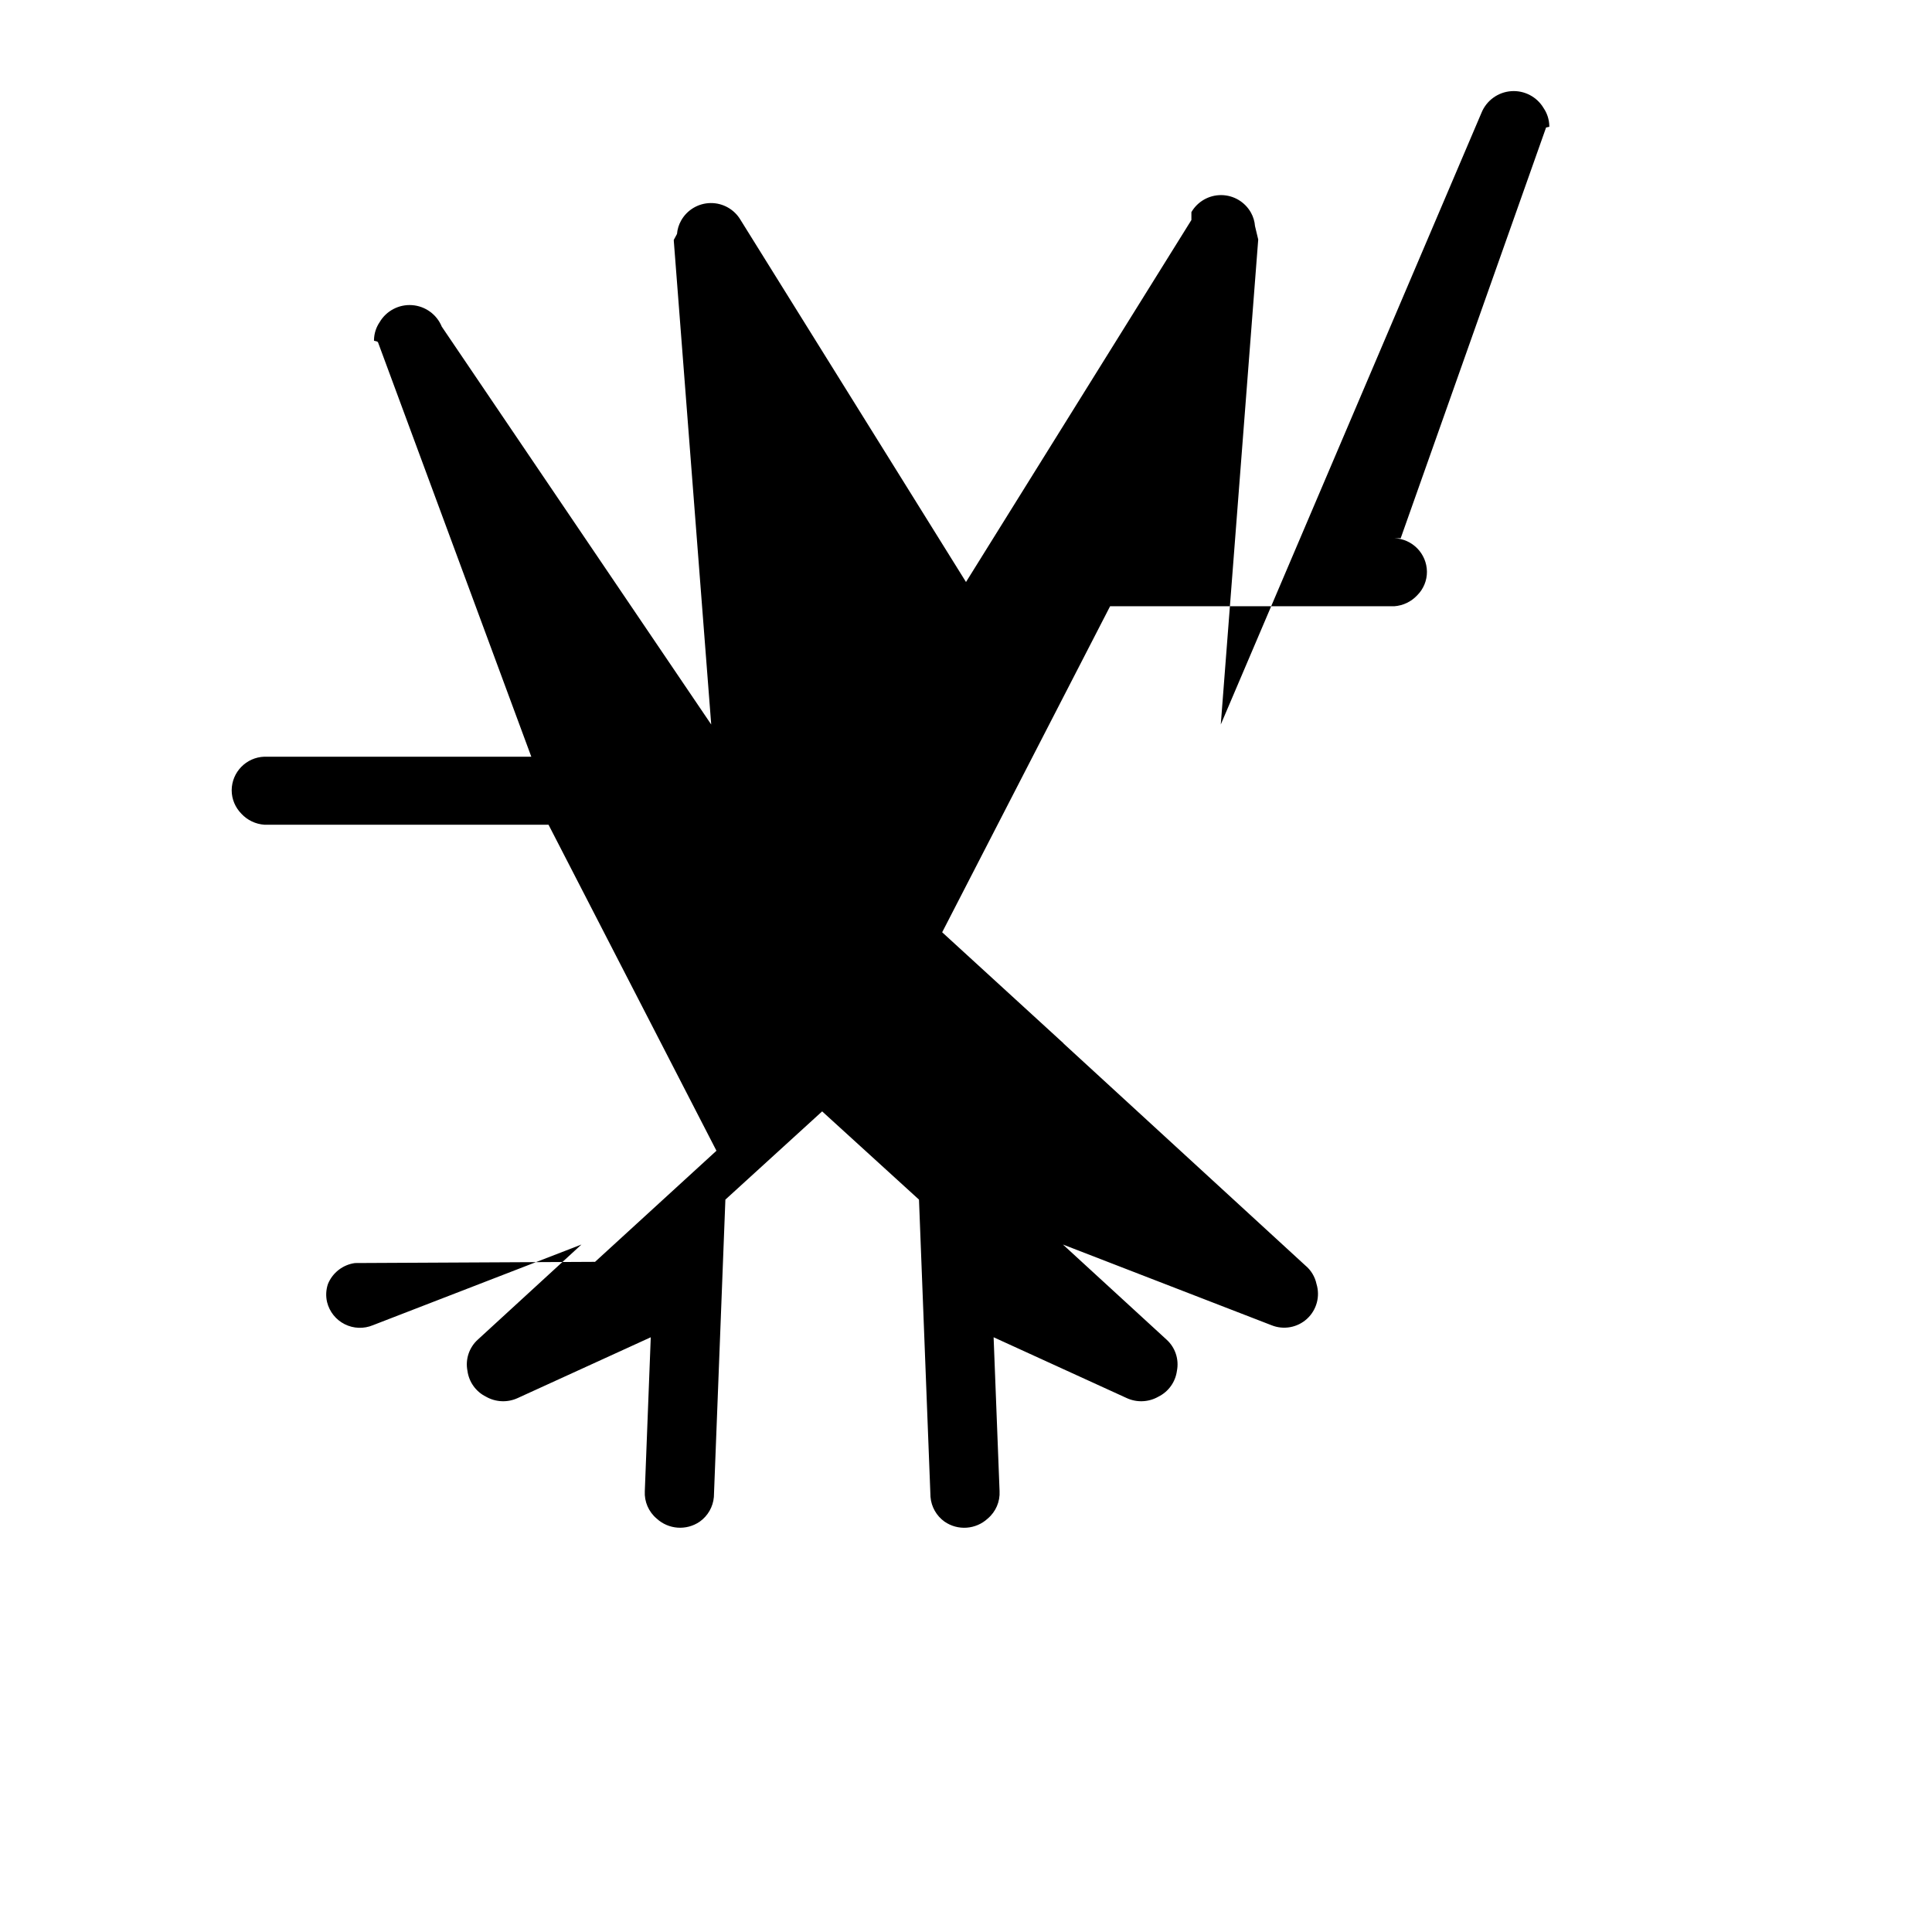
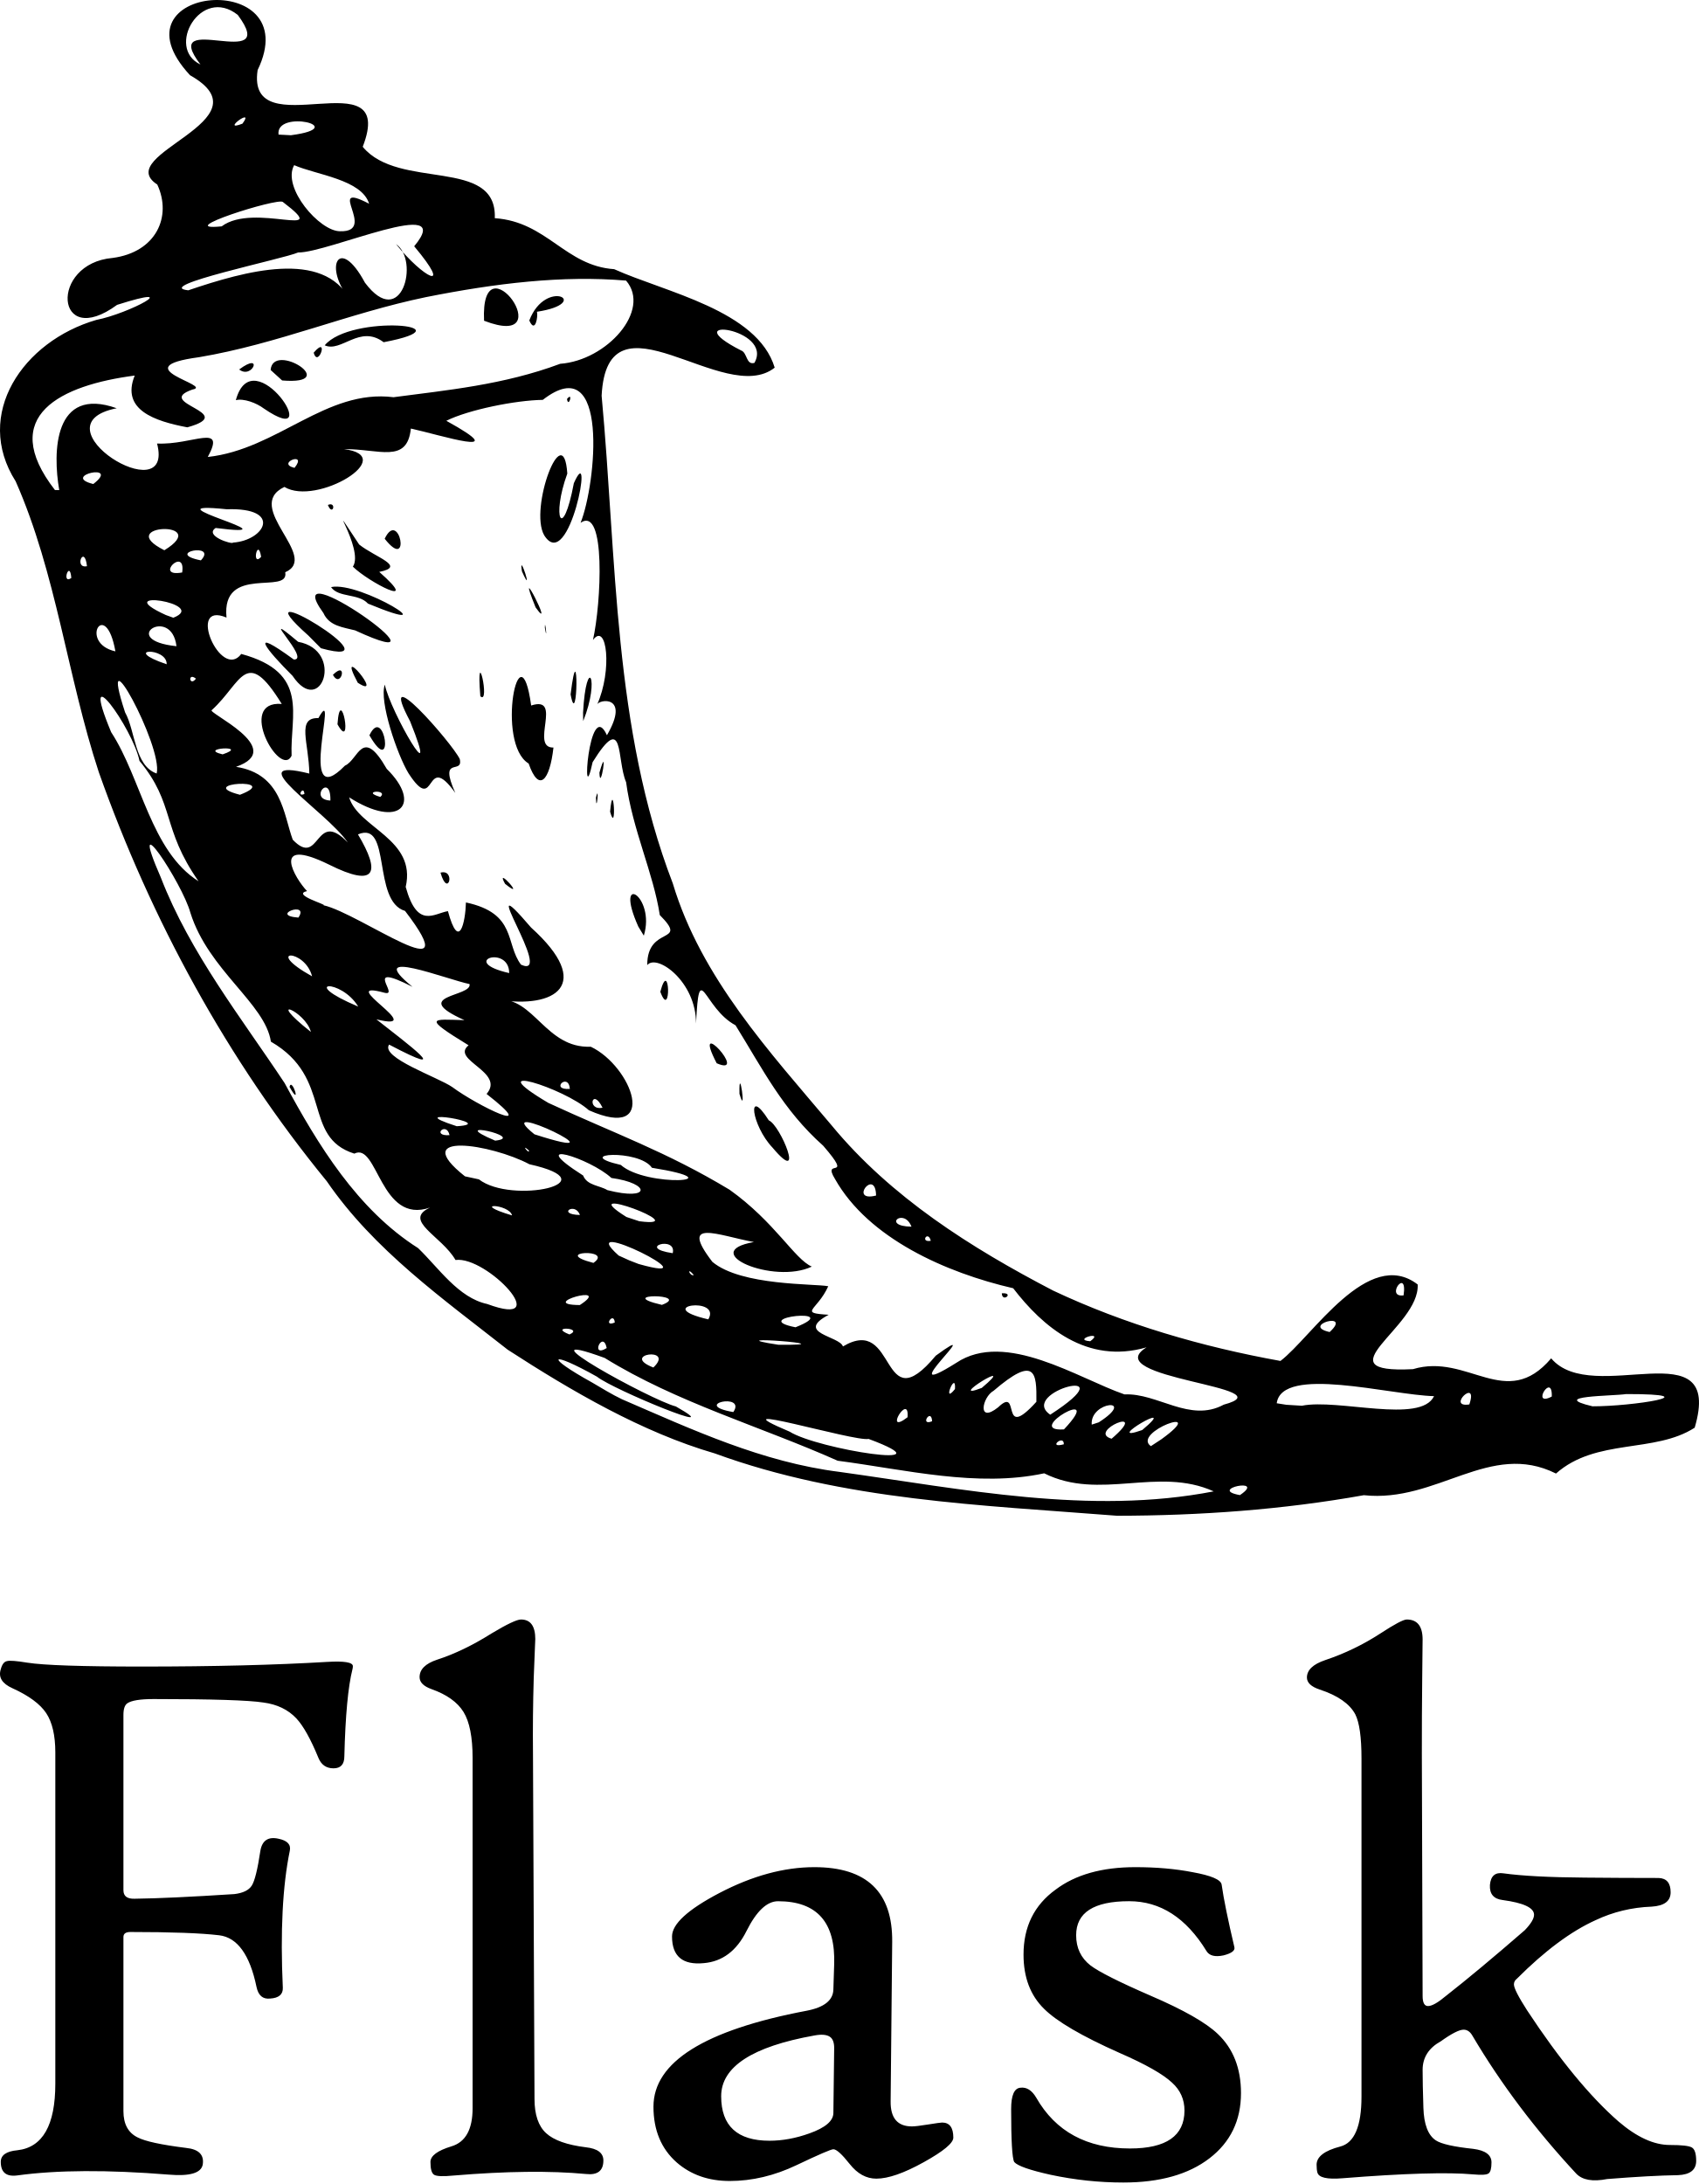
- <svg xmlns="http://www.w3.org/2000/svg" fill="#000000" role="img" viewBox="0 0 24 24">
-   <path d="M14.8 2.733 12 7.23 9.2 2.733a.426.426 0 0 0-.739.007.404.404 0 0 0-.051.166L8.37 2.98v.01L8.835 9 5.488 4.058a.432.432 0 0 0-.772-.056.407.407 0 0 0-.07.22v.011l.04.01.01.01L6.6 9.4H3.284a.42.42 0 0 0-.406.416c0 .114.046.216.121.293a.43.43 0 0 0 .285.136h3.53l2.086 4.05-1.508 1.38v.002l-.003-.002L4.41 15.69a.425.425 0 0 0-.336.26.409.409 0 0 0-.011.225.42.42 0 0 0 .57.287l2.59-1.002-1.286 1.18a.415.415 0 0 0-.13.39.42.42 0 0 0 .23.32.43.43 0 0 0 .392.018l1.655-.756-.074 1.912a.415.415 0 0 0 .147.34.43.43 0 0 0 .536.038.42.42 0 0 0 .175-.306l.143-3.694 1.202-1.096 1.203 1.096.143 3.694a.42.42 0 0 0 .174.306.43.43 0 0 0 .537-.038.415.415 0 0 0 .147-.34l-.074-1.912 1.655.756a.43.43 0 0 0 .392-.018.42.42 0 0 0 .23-.32.415.415 0 0 0-.13-.39l-1.286-1.18 2.59 1.002a.42.42 0 0 0 .56-.512.409.409 0 0 0-.14-.231l-3.002-2.756v-.002l-1.508-1.38 2.086-4.05h3.53a.43.43 0 0 0 .285-.136.41.41 0 0 0 .121-.293.421.421 0 0 0-.406-.416H17.4l1.806-5.102.04-.009v-.011a.408.408 0 0 0-.07-.22.432.432 0 0 0-.772.056L15.165 9l.465-6.023v-.002l-.04-.167a.404.404 0 0 0-.05-.166.426.426 0 0 0-.74-.007Z" />
+ <svg xmlns="http://www.w3.org/2000/svg" width="1945" height="2500" viewBox="0 0 256 329" preserveAspectRatio="xMinYMin meet">
+   <path d="M76.501 203.351c-9.75-7.67-20.153-15.02-27.26-25.377-14.961-18.264-26.477-39.405-34.35-61.625-4.76-14.45-6.39-29.941-12.53-43.83-6.414-10.091 1.105-21.114 12.157-24.32 4.917-.948 13.568-5.59 3.125-2.268-9.364 6.866-10.266-6.24-.666-7.07 6.552-.869 8.964-6.23 6.721-11.056-7.036-4.59 17.055-9.626 4.932-16.473-12.62-13.62 17.66-16.242 10.188-.771-1.786 11.895 21.166-2.185 15.836 11.554 5.415 6.599 20.272 1.505 19.899 10.757 7.886.542 10.593 7.173 17.988 7.683 7.677 3.466 21.58 6.192 24.188 14.837-7.61 6.023-25.227-12.443-26.078 4.232 2.302 24.638 1.715 50.017 10.726 73.478 4.262 14.204 14.6 25.385 23.931 36.45 8.933 10.834 21.03 18.466 33.363 24.887 10.815 5.1 22.475 8.48 34.265 10.606 4.78-3.656 13.221-17.25 20.675-11.522.36 6.449-14.796 13.471-.711 12.758 8.278-2.498 14.013 6.394 20.826-1.629 6.278 7.436 26.09-4.747 21.625 10.45-6.042 3.898-14.85 1.543-20.898 6.906-9.972-4.983-17.912 4.453-28.956 3.263-12.26 2.196-24.738 3.08-37.167 3.098-20.396-1.609-41.222-2.288-60.624-9.39-10.933-3.176-21.598-9.402-31.205-15.628zm17.224 7.468c10.672 4.61 21.109 9.475 32.807 10.946 18.558 2.577 37.723 6.552 56.346 2.93-8.428-3.805-17.145 1.478-25.541-2.72-10.07 2.164-20.878-.556-31.12-1.897-11.64-5.184-24.206-8.748-35.107-15.485-13.628-4.975 7.043 6.383 10.724 7.306 8.514 4.83-9.365-2.48-11.89-4.487-7.132-4.002-8.04-3.165-.704.896 1.477.864 2.936 1.773 4.485 2.511zm-20.31-14.353c10.345 3.832-.046-7.272-4.78-6.63-2.1-3.643-8.023-5.945-3.845-7.9-7.513 2.61-7.873-9.92-11.403-8.127-7.952-2.511-3.094-11.405-12.569-16.87-.864-5.756-9.41-10.745-12.13-19.423-1.203-4.446-9.658-17.203-4.466-5.33 4.42 11.43 12.195 21.227 18.669 31.003 5.022 9.31 10.96 19.048 20.108 24.855 3.087 2.962 6.061 7.493 10.415 8.422zm-29.791-32.715c.358-1.563 1.89 3.38 0 0zm42.183 37.305c2.288-1.026-3.296-1.294 0 0zm5.61 2.048c-.581-2.826-2.563 1.582 0 0zm7.03 2.93c3.341-3.187-5.16-2.01 0 0zm12.045 6.713c2.033-3.001-6.507-1.13 0 0zm-23.128-16.123c5.19-3.362-6.716-.047 0 0zm5.27 2.628c-.151-1.773-1.877.797 0 0zm26.345 16.445c4.237 2.675 24.738 5.859 11.902 1.098-2.153.452-23.803-6.127-11.902-1.098zM77.156 183.12c-.412-1.777-6.58-1.968 0 0zm12.26 7.155c3.197-2.23-6.624-1.72 0 0zm10.318 6.323c4.584-1.726-7.427-1.733 0 0zM72.16 177.686c4.97 3.811 20.05.49 7.611-2.275-5.656-3.015-18.407-5.08-9.715 1.818l2.104.457zm34.566 21.095c2.072-3.525-8.685-2.015 0 0zm-10.503-8.345c12.15 3.434-10.22-7.69-3-1.268l1.603.726 1.397.542zm21.058 12.17c11.508.11-10.398-1.588 0 0zm-49.547-31.578c-.452-2.144-2.838.178 0 0zm69.013 42.498c.307-3.87-3.754 2.884 0 0zm-49.37-30.472c-.7-2.04-3.596-.085 0 0zm-18.552-13.372c6.606-.398-9.05-2.91 0 0zm-21.978-14.204c-.823-3.17-7.186-5.694 0 0zm57.695 36.614c-1.21-1.381-.57.3 0 0zm35.905 22.037c-.11-2.113-1.955.796 0 0zm-39.083-25.32c.648-2.72-5.636-.825 0 0zm-26.752-16.956c4.918-.524-7.88-3.322 0 0zm45.252 28.119c7.663-3.035-7.468-1.479 0 0zm-23.535-15.975c8.827 1.136-10.508-6.01-1.942-.642l1.942.642zm30.68 18.864c8.247-4.923 5.527 11.542 13.989 1.393 8.343-6.094-7.207 7.533 3.073 1.086 7.441-4.977 18.426 2.36 25.365 4.747 4.988-.242 9.841 4.316 14.96 1.542 9.848-2.655-19.263-3.935-11.633-8.638-9.01 2.624-15.666-3.125-20.1-8.899-10.11-2.335-21.795-7.5-26.843-16.452-2.06-3.354 2.97.478-1.778-5.015-6.088-5.415-9.128-11.569-13.216-18.153-4.885-2.603-5.46-10.273-5.951-.254.04-6.324-5.898-10.581-7.35-8.815-.026-6.089 6.357-3.035 1.89-7.54-.96-6.311-4.126-12.888-5.075-20.016-1.476-3.433-.21-10.789-5.047-3.015-1.76 8.22-.582-10.096 2.158-4.06 3.596-6.16-1.296-5.435-1.492-4.584 2.342-5.198 1.485-12.575-.614-9.763 1.249-5.513 1.975-20.284-1.863-17.662 2.327-5.767 4.414-26.38-5.697-18.518-4.093.058-11.187 1.485-14.535 3.152 10.508 5.794-1.06 2.092-5.343 1.17-.556 5.362-4.793 3.047-10.09 3.099 8.462 1.046-4.12 8.65-8.964 5.696-6.304 3.008 5.434 10.528.124 12.855.655 3.499-9.652-1.267-8.847 6.828-6.115-2.578-.837 9.599 2.223 5.48 10.404 2.818 7.324 9.233 7.585 15.333-1.694 3.55-8.37-8.35-1.485-7.8-5.434-8.823-6.008-3.192-10.521.908-1.046.295 11.509 5.832 3.63 8.566 6.931 1.073 7.134 7.141 8.547 10.98 4.165 4.34 3.307-4.795 8.298.425-3.16-4.65-16.715-13.1-5.8-10.39-.06-4.676-1.976-8.45 1.372-8.359 3.316-5.996-3.472 14.792 3.996 7.168 2.065-.902 2.583-6.003 6.297.484 5.394 5.31 1.949 9.153-5.663 4.289 1.36 4.623 10.181 6.27 8.52 13.497 1.758 6.356 4.218 4.014 6.362 3.648 1.68 6.173 2.637 1.635 2.715-1.308 7.696 1.65 5.891 6.2 8.303 9.378 5.303 2.392-7.591-16.224 1.512-5.598 9.578 8.651 3.596 12.26-5.002 10.875 5.44-.44 7.191 7.357 14 7.082 6.205 2.955 10.41 14.294-.288 9.572-3.708-3.348-16.846-7.474-6.114-1.111 9.9 4.59 17.773 7.33 27.326 13.092 6.834 4.878 9.788 10.467 12.378 11.574-5.747 2.745-17.314-2.191-8.723-3.701-5.362-.975-11.39-3.688-6.258 2.988 4.368 3.649 15.465 3.262 17.46 3.674-1.687 3.715-4.583 4.01.065 4.297-5.186 2.766 1.668 3.198 2.145 4.773zm-10.606-29.955c-3.158-3.302-3.975-9.481-.562-4.108 1.753.707 5.605 10.105.562 4.108zm34.547 21.945c1.968-.13.058 1.496 0 0zm-39.528-30.04c-.126-4.99 1.136 3.85 0 0zm-3.434-4.617c-3.975-7.67 5.002 2.171 0 0zm-41.615-28.719c2.335-.623 1.151 3.987 0 0zm33.121 17.949c1.432-5.382 1.681 4.513 0 0zm-23.397-16.27c-1.647-2.968 3.447 2.787 0 0zm20.075 6.435c-3.76-8.422 2.668-4.604.837 1.38l-.837-1.38zm-34.624-23.09c-1.68-2.765-4.46-10.874-3.564-13.351.804 4.034 8.573 17.354 3.805 5.519-5.263-9.92 6.298 3.216 7.488 5.695.556 2.459-3.25-.673-.674 5.1-4.701-6.572-2.773 3.63-7.055-2.963zm-10.698-7.375c.438-6.428 2.446 4.407 0 0zm4.813 1.66c2.295-4.85 3.89 6.762 0 0zm-11.581-8.957c-3.983-3.964-6.867-7.612.189-2.46 2.714.105-6.041-8.297.655-2.668 7.035 1.283 3.471 11.543-.844 5.128zm6.081-.157c2.316-2.295 1.23 2.256 0 0zm3.747 1.196c-3.512-6.572 4.257 2.76 0 0zm-7.441-7.107c-11.58-10.314 14.549 5.387 1.89 1.908l-1.89-1.908zm33.185 19.276c-5.015-3.002-1.334-21.153.38-8.742 4.872-1.577-.27 6.415 3.36 6.336-.568 5.04-2.196 6.854-3.74 2.406zm12.274 7.258c.49-5.472 1.033 3.742 0 0zm-2.131-2.112c.549-2.334.052 2.753 0 0zm-41.06-27.81c-7.44-10.267 21.625 10.383 4.768 2.603-1.76-.464-3.884-.628-4.768-2.603zm23.639 12.53c-.705-8.645 1.57 1.43 0 0zm17.943 11.513c1.386-4.923.106 3.258 0 0zm-40.437-27.96c4.421-.948 18.322 7.762 5.558 2.485-1.418-1.57-4.446-.857-5.558-2.486zm37.971 18.924c.473-8.84 2.644-5.277.02 1.269l-.02-1.27zM53.171 85.375c1.804-2.643-4.788-11.947.947-3.336 2.48 1.968 7.173 3.296 3.028 4.126 6.519 5.749-1.588 1.557-3.975-.79zm32.805 19.244c1.244-10.07 1.1 5.898 0 0zM49.404 76.076c1.38-.59.732 1.836 0 0zm8.56 5.094c2.202-4.624 4.06 5.152 0 0zm24.135 13.424c-.02-1.772.457 2.583 0 0zm-1.4-3.092c-3.348-8.266 3.12 4.374 0 0zm-2.054-5.422c-.56-3.414 1.91 4.29 0 0zm3.348-5.44c-2.301-4.049 2.905-17.852 3.487-9.292-2.427 6.67-.7 10.398.986 1.452 3.127-7.036-.673 13.896-4.473 7.84zm3.44-20.526c1.002-1.23.223 1.483 0 0zm-5.746 113.21c-1.361-1.19.175.753 0 0zm11.835 5.984c6.584 1.694 6.552-1.021.6-1.832-3.197-2.974-13.3-6.133-4.256-.366.596 1.518 2.486 1.478 3.656 2.198zm-23.37-15.525c3.622 2.709 13.659 7.664 5.165 1.035 2.864-3.33-5.48-5.101-2.713-7.33-7.043-4.311-5.56-3.925-.621-3.787-8.462-3.787 1.222-3.499.765-5.44-3.263-.642-16.211-5.756-8.593.418-7.742-3.944-1.845 1.471-4.185.902-7.92-2.158 7.05 6.03-1.256 3.996 4.539 3.596 12.222 9.22 1.916 3.805-1.353 1.955 7.377 4.918 9.521 6.401zm12.377 7.115c15.047 4.846-7.383-5.931 0 0zm63.364 38.384c.196-2.988-2.054 2.55 0 0zm6.513 2.74c3.472-3.36.144 5.362 5.754-.823.058-4.428-.17-7.042-6.447-1.662-1.734.962-2.504 5.035.693 2.486zM47.024 147.098c-1.067-4.192-7.475-4.174 0 0zm6.95 4.556c-2.583-4.282-9.214-3.877 0 0zm39.568 23.861c3.866 3.434 17.741 2.518 4.69.426-1.93-2.858-12.268-2.171-4.69-.426zm54.385 33.593c5.944-4.99-5.76 2.223 0 0zm12.366 8.493c.038-1.602-2.563.7 0 0zm.02-2.243c6.584-6.97-6.376.412 0 0zM29.917 132.776c-5.61-8.004-3.485-11.601-8.899-18.14-1.028-5.002-9.285-16.341-4.27-4.329 4.59 7.03 5.95 17.91 13.17 22.469zm128.329 80.365c12.118-7.828-4.969-3.407 0 0zm9.247 3.622c6.068-5.206-3.839-1.086 0 0zm-122.53-78.515c1.734-2.583-4.485-.333 0 0zm120.6 76.043c5.872-3.785-1.353-3.204-1.065.346l1.065-.346zm-79.698-50.233c-.202-2.563-3.105.216 0 0zm4.924 2.832c-1.569-3.165-2.406.497 0 0zm84.197 49.959c7.526-5.429-4.557-1.041-1.576 1.033l1.576-1.033zm-2.883-1.393c6.133-5.134-6.468 2.275 0 0zm14.724 9.801c4.115-2.753-5.001-.889 0 0zm-138.09-88.872c5.512 1.235 22.042 13.581 12.293.857-4.995-1.478-2-13.687-7.094-11.529 3.42 5.715 2.81 8.14-4.37 4.545-9.016-4.408-5.067 2.178-3.3 3.996-2.408.549 3.177 2.086 2.47 2.13zm-25.13-19.845c.987-4.088-9.096-22.469-4.76-9.214 1.562 2.779 1.4 8.042 4.76 9.214zm46.126 28.437c-2.844-2.373-.137-.34 0 0zm6.99 1.63c0-4.33-7.728-1.76 0 0zm60.618 38.207c-1.157-2.957-4.57-.066 0 0zm2.91 2.124c-.433-1.654-1.682.321 0 0zm24.024 15.138c2.309-1.706-2.884-.221 0 0zM36.156 119.744c6.61-2.558-7.083-1.825 0 0zm95.848 60.38c-.077-4.276-4.217 1.067 0 0zm-98.458-66.469c4.244-1.43-3.93-.94 0 0zm12.32 5.97c-.073-1.405-1.301.537 0 0zm150.3 92.168c5.46-1.105 17.904 2.78 19.911-1.444-6.63-.164-22.932-4.683-23.704 1.071l1.452.23 2.342.143zm-146.384-91.18c.1-4.336-3.38-.163 0 0zM17.39 98.138c-1.471-8.26-5.598-1.25 0 0zm7.722 1.942c.099-2.655-7.07-2.387 0 0zm4.414 2.171c-1.275-1.034-.994 1.3 0 0zM57.31 120.07c1.309-1.204-3.099-.889 0 0zm-30.72-22.71c-.751-6.238-8.952-.935 0 0zM10.745 87.08c-.223-2.877-1.544 1.085 0 0zm2.36-1.777c-.385-3.415-2.027.43 0 0zM26.12 93.07c5.506-2.158-10.026-4.473-1.125-.405l1.125.405zm174.226 107.62c3.524-3.23-4.473-1 0 0zm21.049 10.907c1.413-4.171-3.558.55 0 0zM27.45 86.25c.583-4.04-4.367.804 0 0zM8.927 73.84c-.994-5.702-.857-15.714 8.658-12.333-12.7 2.524 8.795 15.79 6.081 5.315 5.342.263 10.45-3.157 7.644 2.027 10.528-1.157 17.82-10.285 27.987-9.003 7.918-1.052 16.576-1.844 25.11-5.035 7.016-.504 13.77-8.057 9.927-12.536-9.567-.81-19.586.386-30.159 2.492-11.717 2.432-22.362 7.061-34.186 9.05-11.529 1.55 2.315 4.263-.988 4.871-6.01 2.086 7.174 3.492-.778 5.695-4.91-.934-10.024-2.621-7.925-7.8C9.26 58.021-.444 62.598 8.28 73.832l.648.006zm26.608-13.55c2.583-9.533 13.862 7.848 4.237 1.269-1.145-.864-3.042-1.564-4.237-1.269zm.502-4.624c3.735-2.778 1.982 1.564 0 0zm4.741.08c.342-4.388 10.863 2.321 1.734 1.576l-1.734-1.577zm6.487-2.609c2.374-2.774.688 2.458 0 0zm1.662-1.111c3.949-4.741 22.343-3.029 8.879-.466-3.61-2.72-6.375 1.602-8.879.466zm24.01-3.702c-.594-12.955 11.934 4.597 0 0zm6.815-.04c2.49-6.525 9.67-2.621 1.157-1.314.182.7-.255 3.375-1.157 1.314zM24.765 82.902c7.44-4.558-7.9-3.955 0 0zm5.505 1.524c2.61-2.772-5.676-1.125 0 0zM14.054 72.924c4.25-3.27-5.035-1.242 0 0zm219.764 137.483c.124-3.793-3.25 1.706 0 0zm-22.331-15.243c.634-4.36-2.87.38 0 0zm28.471 16.715c5.945.02 18.014-1.852 5.08-1.845-2.033.315-11.828.25-5.08 1.845zM35.11 81.75c4.813-.327 7.526-5.304-.936-5.022-13.11-1.353 11.567 4.493-1.68 2.819-1.778 1.177 2.51 2.53 2.616 2.203zm4.237 2.146c-.504-3.087-1.492 1.64 0 0zm5.028-13.406c2.086-2.59-2.89-.693 0 0zM28.367 43.74c8.593-2.916 20.337-6.199 24.392 1.44-4.127-4.963-1.667-9.855 2.23-2.59 5.512 7.344 8.27-3.341 4.687-5.807 4.088 5.074 8.73 7.475 2.733.322 6.52-7.841-13.045 1.026-17.491.934-2.138.96-22.089 5.087-16.55 5.701zm5.035-9.637c4.899-3.694 16.943 2.203 9.214-3.676-.758-.666-16.922 4.46-9.214 3.676zm17.859.738c5.728.144-2.471-7.703 4.355-4.146-1.118-3.661-7.951-4.348-11.292-5.812-1.89 3.348 3.843 10.004 6.937 9.958zM36.534 18.63c1.982-2.687-3.478 1.367 0 0zm7.3 1.745c9.238-1.222-2.356-3.975-1.866-.097l1.865.097zM30.204 9.717c-6.507-8.494 12.235 1.426 5.623-7.468-5.564-4.426-10.906 4.99-5.623 7.468zm83.47 44.957c2.984-5.285-12.312-7.128-2.007-1.872.948.315.734 2.237 2.007 1.872zM53.108 251.495c-.66 2.606-1.069 6.979-1.222 13.117 0 1.206-.543 1.81-1.632 1.81s-1.847-.527-2.276-1.576c-1.166-2.838-2.27-4.817-3.324-5.947-1.242-1.32-2.894-2.118-4.955-2.39-2.215-.35-7.733-.525-16.555-.525-2.02 0-3.343.215-3.963.644-.389.27-.583.854-.583 1.749v26.409c0 .894.563 1.32 1.688 1.283 3.461-.04 8.474-.276 15.04-.7 1.284-.158 2.15-.575 2.596-1.256.45-.68.887-2.436 1.312-5.275.27-1.555 1.186-2.158 2.74-1.806 1.32.272 1.888.875 1.693 1.806-1.09 5.288-1.442 12.167-1.053 20.64.041 1.008-.6 1.554-1.923 1.632-1.09.117-1.77-.467-2.04-1.75-1.008-4.857-2.887-7.453-5.624-7.785-2.74-.328-7.203-.494-13.38-.494-.7 0-1.049.251-1.049.757v26.235c0 1.944.717 3.267 2.154 3.964 1.13.583 3.558 1.109 7.287 1.575 1.907.194 2.74 1.032 2.51 2.506-.235 1.283-1.943 1.789-5.133 1.517-9.21-.74-16.81-.7-22.793.119-1.673.23-2.506-.45-2.506-2.041 0-1.013.833-1.595 2.506-1.75 3.809-.429 5.712-3.772 5.712-10.027v-49.908c0-2.562-.458-4.534-1.369-5.915-.915-1.38-2.616-2.635-5.1-3.761-1.556-.7-2.138-1.651-1.75-2.857.194-.737.506-1.147.931-1.223.389-.118 1.421-.04 3.089.234 2.45.388 8.223.583 17.316.583 10.729 0 19.996-.235 27.81-.7 2.603-.158 3.907.057 3.907.64 0 .158-.02.311-.061.466zM90.915 325.502c0 1.555-.875 2.235-2.623 2.04-5.36-.506-12.008-.43-19.936.231-1.595.158-2.574.117-2.946-.113-.37-.235-.552-.875-.552-1.928 0-.93 1.057-1.716 3.175-2.36 2.121-.639 3.177-2.554 3.177-5.74V264.87c0-3.15-.457-5.462-1.368-6.94-.915-1.477-2.518-2.623-4.81-3.437-1.206-.43-1.81-1.032-1.81-1.81 0-1.166.875-2.04 2.624-2.623 2.644-.855 5.385-2.174 8.223-3.964 2.332-1.4 3.81-2.097 4.429-2.097 1.437 0 2.159.988 2.159 2.971 0-.153-.078 1.79-.236 5.83-.113 3.847-.153 7.636-.113 11.37l.23 52.06c0 2.372.584 4.093 1.75 5.162 1.166 1.068 3.17 1.777 6.004 2.126 1.748.193 2.623.854 2.623 1.983zM143.644 322.064c0 .818-1.486 2.05-4.458 3.7-2.975 1.653-5.356 2.479-7.142 2.479-1.518 0-2.857-.737-4.023-2.215-1.166-1.477-1.985-2.214-2.45-2.214-.349 0-2.195.797-5.54 2.388-3.339 1.595-6.703 2.393-10.084 2.393-3.186 0-5.85-.935-7.987-2.797-2.332-2.062-3.498-4.86-3.498-8.398 0-6.724 7.696-11.542 23.088-14.457 2.64-.506 3.984-1.575 4.02-3.207l.119-3.732c.234-6.373-2.584-9.559-8.454-9.559-1.672 0-3.255 1.494-4.754 4.486-1.493 2.996-3.643 4.607-6.441 4.842-3.186.308-4.781-1.032-4.781-4.024 0-1.867 2.372-4.04 7.113-6.53 4.976-2.603 9.758-3.907 14.344-3.907 7.888 0 11.794 3.753 11.717 11.254l-.235 24.017c-.036 2.527 1.033 3.789 3.207 3.789.429 0 1.246-.096 2.449-.291 1.207-.194 1.907-.292 2.102-.292 1.125 0 1.688.761 1.688 2.275zm-17.955-13.29c.04-.973-.187-1.617-.673-1.924-.486-.311-1.25-.373-2.3-.178-9.368 1.672-14.052 4.724-14.052 9.154 0 4.47 2.429 6.704 7.287 6.704 1.944 0 3.948-.368 6.004-1.105 2.413-.858 3.616-1.886 3.616-3.093l.118-9.559zM186.988 315.357c0 4.12-1.588 7.397-4.753 9.825-3.167 2.43-7.49 3.644-12.972 3.644-3.652 0-7.308-.388-10.96-1.166-3.15-.7-4.976-1.34-5.481-1.923-.312-.547-.466-3.206-.466-7.988 0-2.06.466-3.13 1.4-3.206.932-.118 1.73.389 2.39 1.514 2.914 5.093 7.618 7.64 14.109 7.64 5.477 0 8.218-1.907 8.218-5.717 0-1.668-.62-3.069-1.866-4.195-1.361-1.283-4-2.78-7.927-4.49-5.676-2.525-9.466-4.74-11.369-6.647-2.061-2.02-3.09-4.74-3.09-8.162 0-4.199 1.613-7.461 4.839-9.793 2.992-2.256 6.996-3.381 12.008-3.381 3.15 0 6.025.25 8.632.757 2.798.506 4.255 1.126 4.372 1.866.308 2.174.952 5.324 1.924 9.446.117.502-.43.911-1.632 1.222-1.284.272-2.138.057-2.567-.64-3.069-5.016-6.955-7.522-11.66-7.522-5.324 0-7.987 1.71-7.987 5.13 0 1.906.72 3.42 2.157 4.546 1.284.972 4.295 2.49 9.037 4.551 4.975 2.137 8.356 4.061 10.146 5.77 2.332 2.214 3.498 5.19 3.498 8.919zM255.575 325.56c0 1.36-.915 2.08-2.741 2.157-2.721.04-6.28.234-10.668.583-2.178.429-3.733.158-4.664-.814-6.142-6.607-11.352-13.526-15.628-20.757-.348-.62-.794-.931-1.34-.931-.66 0-1.805.583-3.437 1.75-1.83 1.008-2.741 2.448-2.741 4.31 0 1.324.036 3.227.117 5.718.078 2.485.697 4.116 1.863 4.894.817.547 2.705.972 5.655 1.284 1.827.234 2.742.914 2.742 2.04 0 .895-.146 1.45-.438 1.66-.29.214-1.06.263-2.304.146-3.886-.348-10.453-.154-19.703.583-2.332.194-3.596-.098-3.79-.875-.077-.27-.118-.66-.118-1.166 0-1.202 1.187-2.118 3.56-2.736 2.137-.548 3.205-3.054 3.205-7.523v-50.955c0-3.186-.31-5.401-.935-6.644-.854-1.595-2.644-2.839-5.364-3.733-1.28-.425-1.923-1.028-1.923-1.806 0-1.13.915-2.004 2.74-2.623a36.555 36.555 0 0 0 8.336-4.024c2.139-1.397 3.462-2.098 3.964-2.098 1.596 0 2.393 1.008 2.393 3.033 0-.275-.02 1.652-.061 5.77a935.371 935.371 0 0 0-.056 11.428l.117 36.494c0 1.012.271 1.514.814 1.514.583 0 1.478-.502 2.684-1.514 3.226-2.527 7.19-5.83 11.891-9.911.935-.971 1.4-1.749 1.4-2.332 0-1.048-1.574-1.79-4.72-2.214-1.36-.159-2.004-.915-1.928-2.276.118-1.36.799-1.943 2.041-1.749 2.802.39 6.883.604 12.243.644 3.733.036 7.445.057 11.138.057 1.202.04 1.806.757 1.806 2.158 0 1.32-.952 2.04-2.855 2.158-2.996.113-5.814.793-8.453 2.04-3.693 1.668-7.64 4.603-11.838 8.802-.308.234-.466.525-.466.874 0 .543.66 1.847 1.984 3.907 4.858 7.385 9.445 12.96 13.757 16.732 2.761 2.37 5.344 3.555 7.753 3.555 1.79 0 2.898.126 3.323.38.43.253.645.924.645 2.01z" />
</svg>
